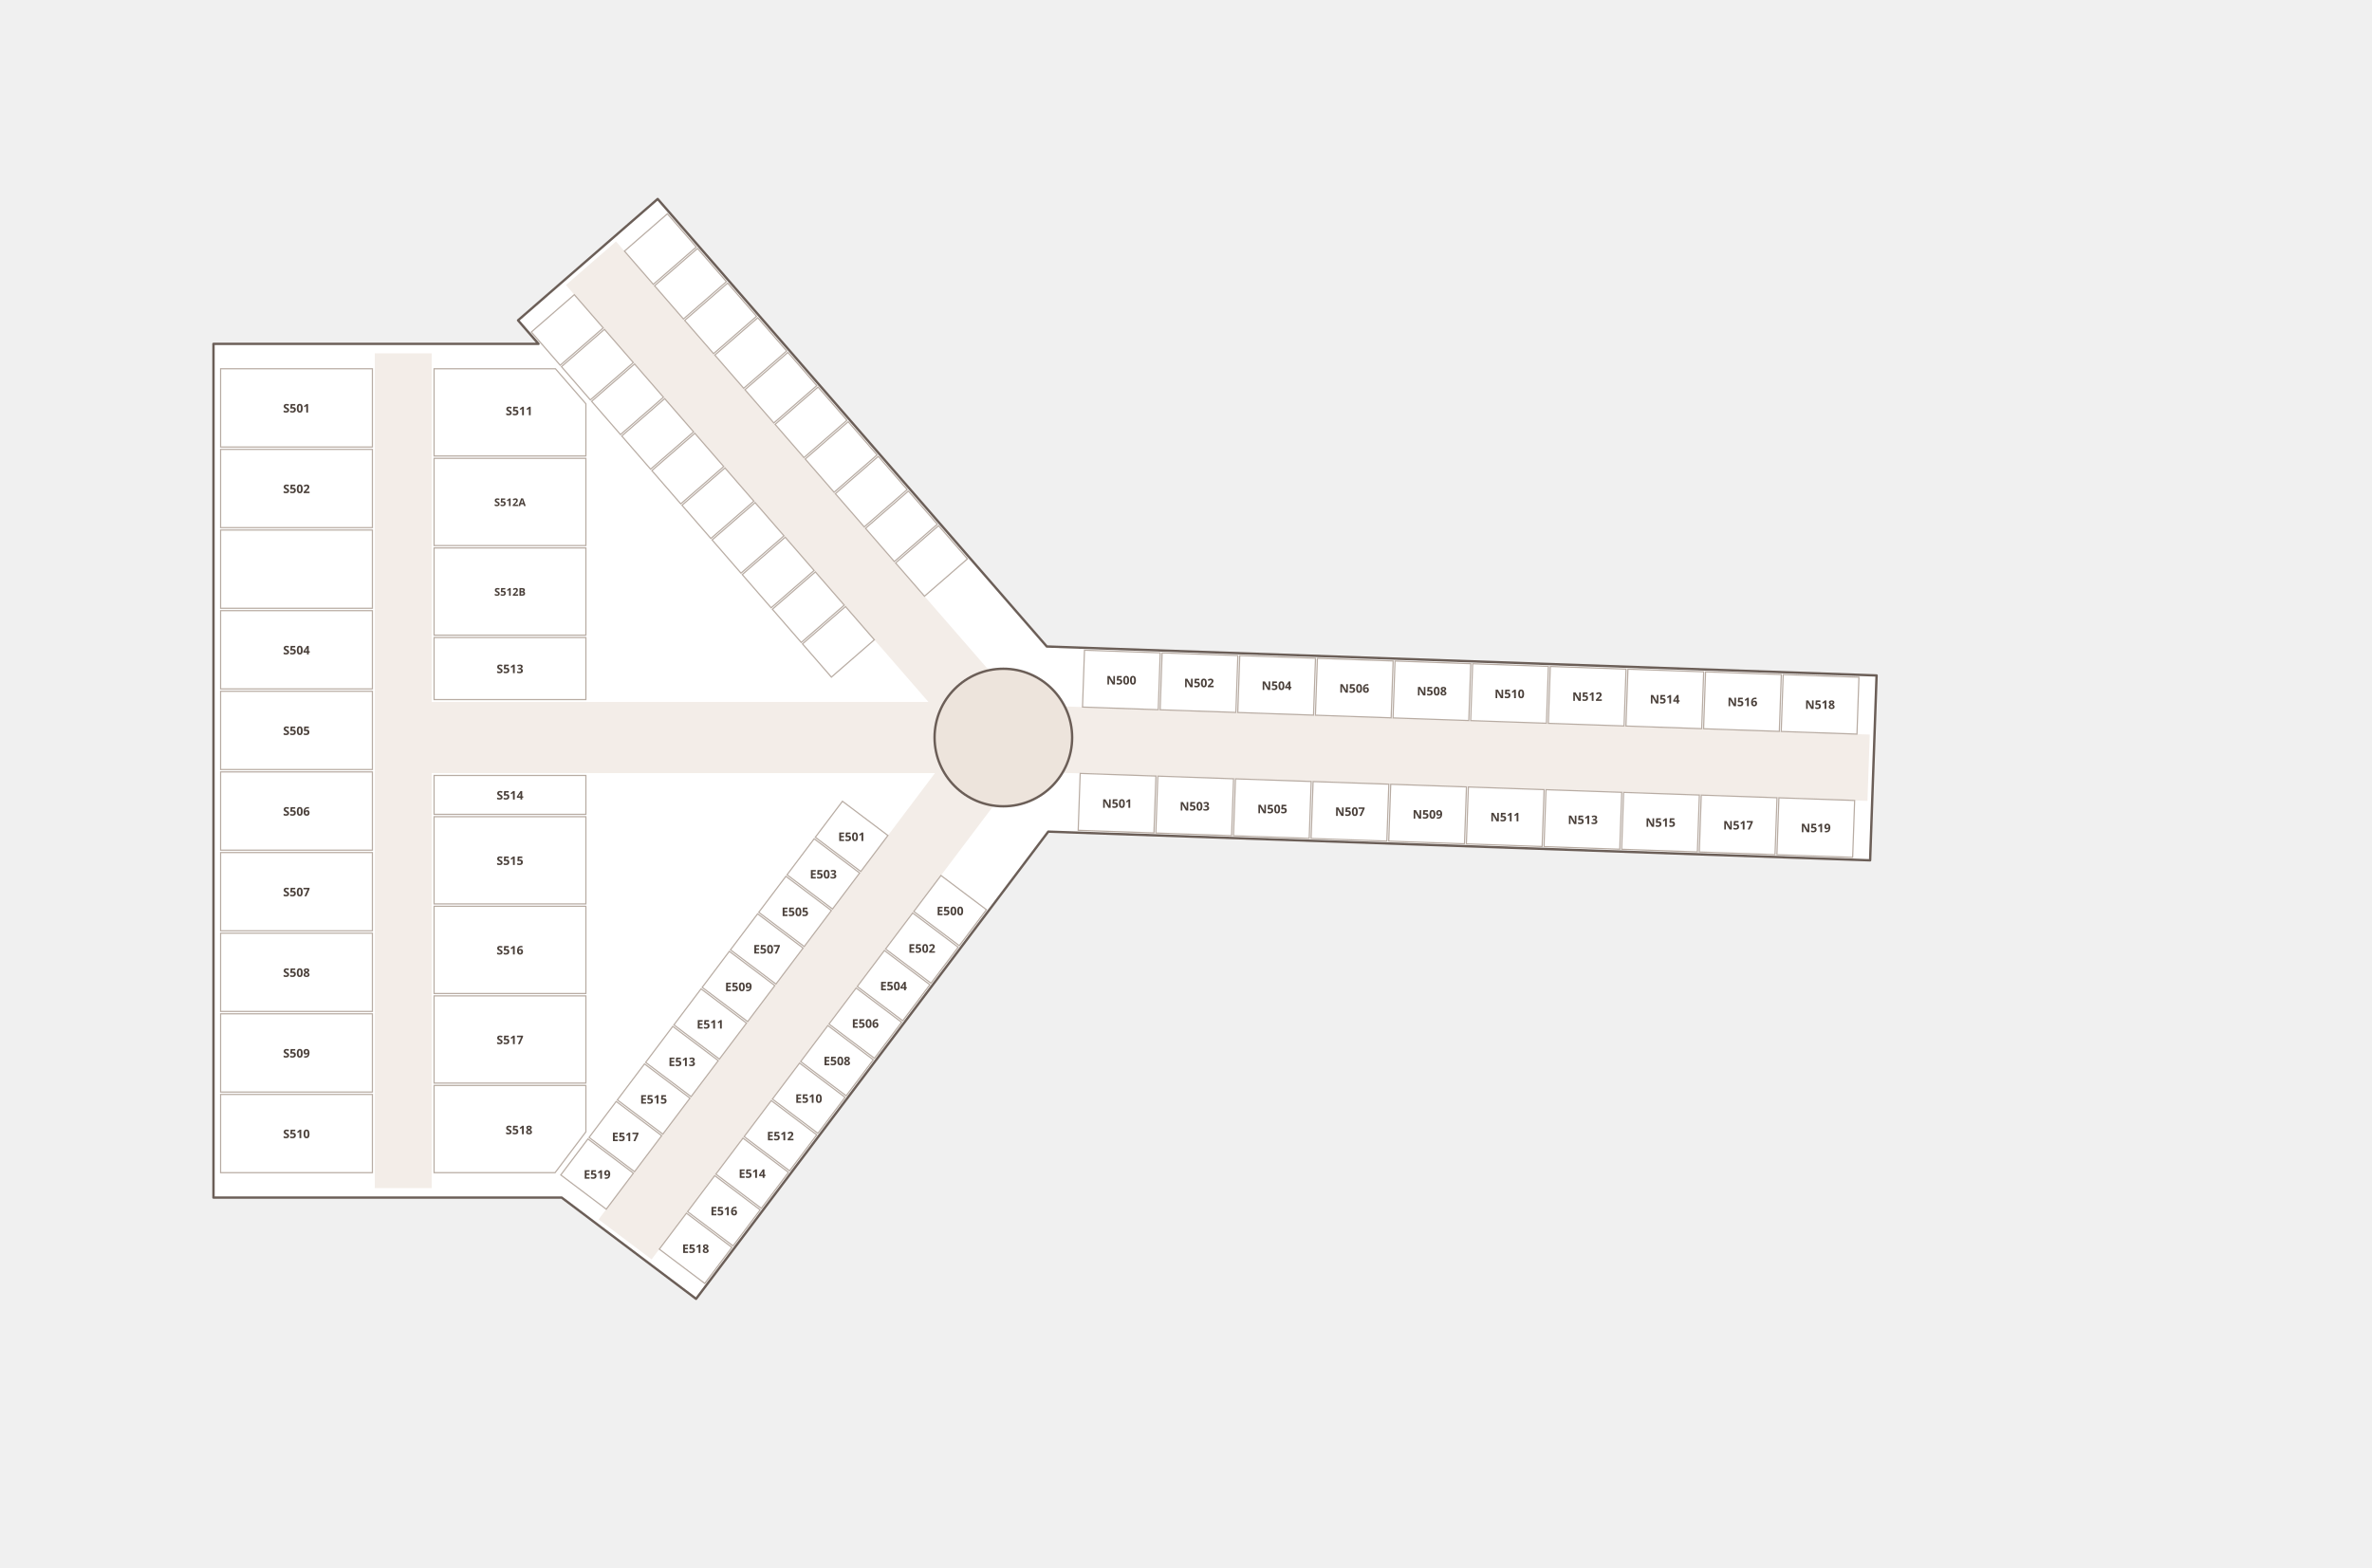
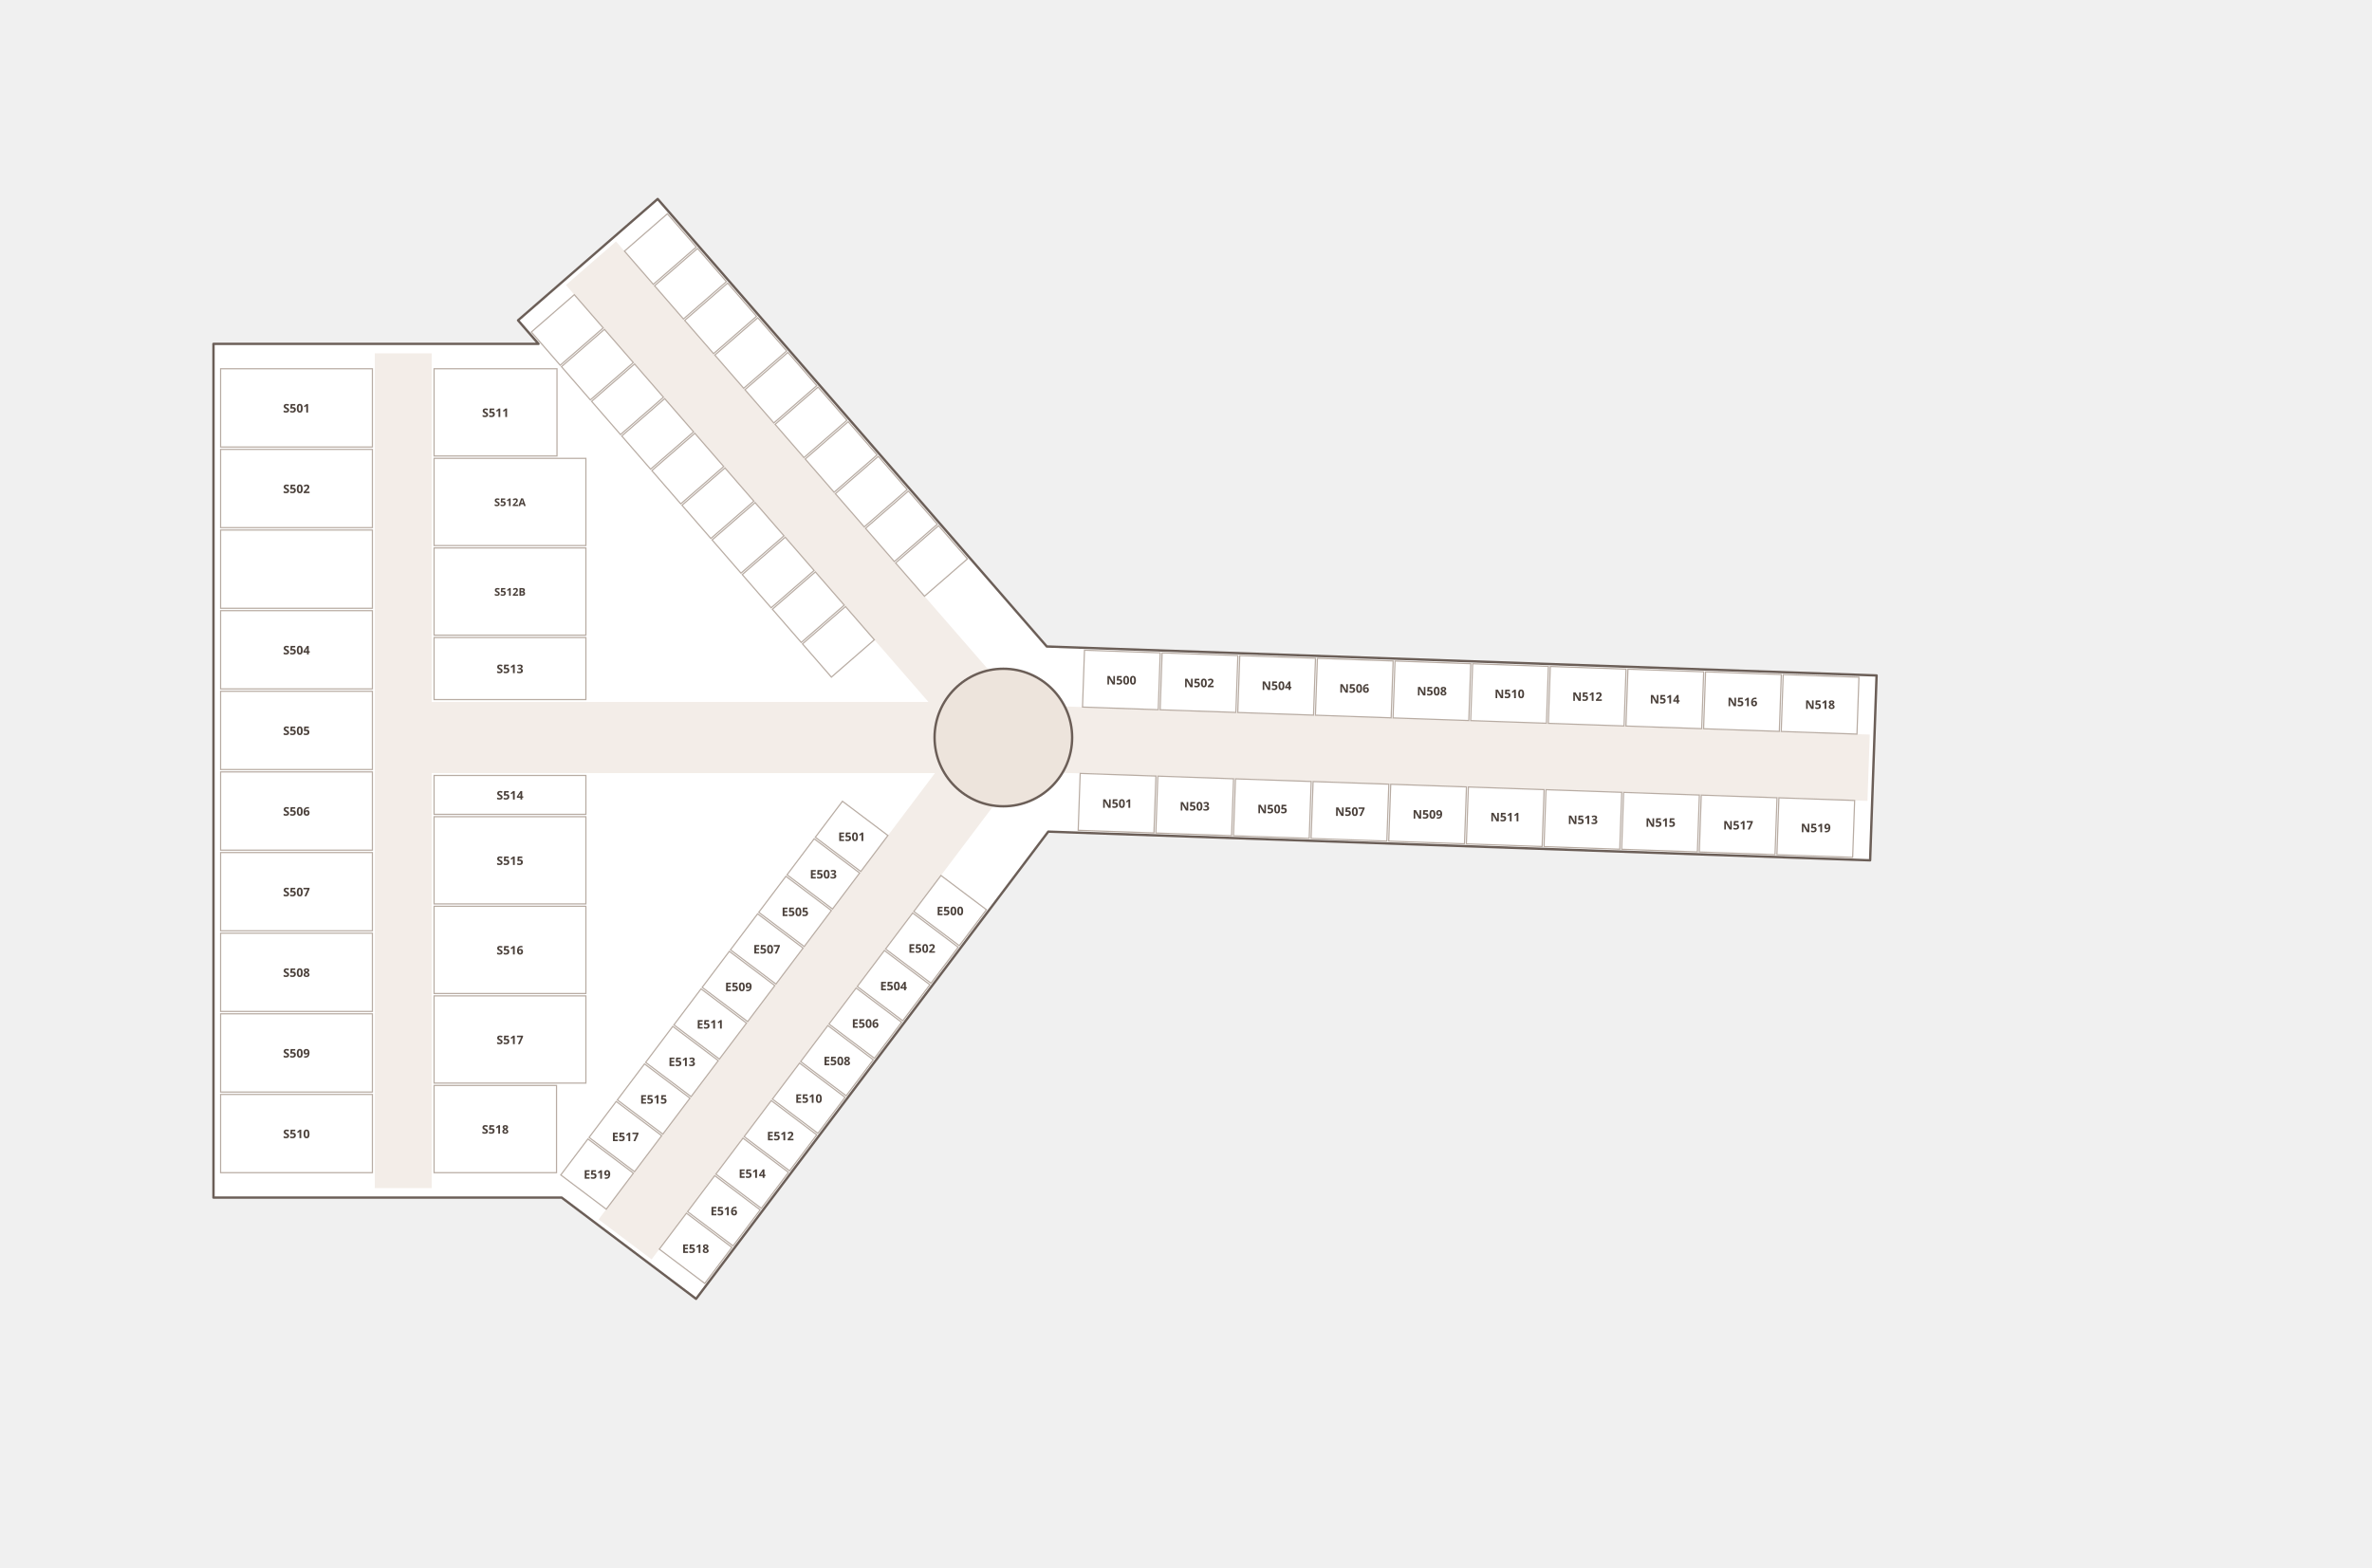
<svg xmlns="http://www.w3.org/2000/svg" viewBox="0 0 2000 1322" width="2000" height="1322" data-floor="main-5f">
  <defs>
    <pattern id="courtHatch" patternUnits="userSpaceOnUse" width="8" height="8" patternTransform="rotate(45)">
      <rect width="8" height="8" fill="#E4DCD5" />
      <line x1="0" y1="0" x2="0" y2="8" stroke="#6B5E57" stroke-width="1" stroke-opacity="0.08" />
    </pattern>
  </defs>
  <g class="plan">
    <path class="wing" fill="#FFFFFF" stroke="#6B5E57" stroke-width="2" stroke-linejoin="round" fill-rule="evenodd" d="M454.05,290.00 L180.00,290.00 L180.00,1010.00 L473.58,1010.00 L586.92,1095.41 L883.86,701.37 L1576.83,725.57 L1582.28,569.66 L882.62,545.23 L554.53,167.81 L436.80,270.16 Z" />
    <polygon class="corridor" fill="#F3EDE8" stroke="none" points="846.98,594.02 1576.53,619.49 1574.58,675.46 845.02,649.98" />
    <polygon class="corridor" fill="#F3EDE8" stroke="none" points="824.87,640.37 477.16,240.37 519.42,203.63 867.13,603.63" />
    <polygon class="corridor" fill="#F3EDE8" stroke="none" points="868.36,638.85 549.40,1062.13 504.68,1028.43 823.64,605.15" />
    <polygon class="corridor" fill="#F3EDE8" stroke="none" points="316.00,298.00 364.00,298.00 364.00,1002.00 316.00,1002.00" />
    <polygon class="corridor" fill="#F3EDE8" stroke="none" points="340.00,592.00 846.00,592.00 846.00,652.00 340.00,652.00" />
    <g class="rooms">
      <polygon fill="#FFFFFF" stroke="#B8ACA3" stroke-width="1" points="701.01,571.05 676.65,543.03 712.88,511.54 737.23,539.56" />
      <polygon fill="#FFFFFF" stroke="#B8ACA3" stroke-width="1" points="675.60,541.82 651.25,513.81 687.47,482.32 711.83,510.33" />
      <polygon fill="#FFFFFF" stroke="#B8ACA3" stroke-width="1" points="650.20,512.60 625.84,484.58 662.07,453.09 686.42,481.11" />
      <polygon fill="#FFFFFF" stroke="#B8ACA3" stroke-width="1" points="624.79,483.38 600.44,455.36 636.67,423.87 661.02,451.88" />
      <polygon fill="#FFFFFF" stroke="#B8ACA3" stroke-width="1" points="599.39,454.15 575.04,426.13 611.26,394.64 635.62,422.66" />
      <polygon fill="#FFFFFF" stroke="#B8ACA3" stroke-width="1" points="573.99,424.93 549.63,396.91 585.86,365.42 610.21,393.44" />
      <polygon fill="#FFFFFF" stroke="#B8ACA3" stroke-width="1" points="548.58,395.70 524.23,367.69 560.45,336.20 584.81,364.21" />
      <polygon fill="#FFFFFF" stroke="#B8ACA3" stroke-width="1" points="523.18,366.48 498.82,338.46 535.05,306.97 559.40,334.99" />
      <polygon fill="#FFFFFF" stroke="#B8ACA3" stroke-width="1" points="497.77,337.26 473.42,309.24 509.65,277.75 534.00,305.76" />
      <polygon fill="#FFFFFF" stroke="#B8ACA3" stroke-width="1" points="472.37,308.03 448.02,280.02 484.24,248.52 508.60,276.54" />
      <polygon fill="#FFFFFF" stroke="#B8ACA3" stroke-width="1" points="779.50,502.82 755.14,474.80 791.37,443.31 815.72,471.33" />
      <polygon fill="#FFFFFF" stroke="#B8ACA3" stroke-width="1" points="754.09,473.59 729.74,445.58 765.96,414.09 790.32,442.10" />
      <polygon fill="#FFFFFF" stroke="#B8ACA3" stroke-width="1" points="728.69,444.37 704.33,416.35 740.56,384.86 764.91,412.88" />
      <polygon fill="#FFFFFF" stroke="#B8ACA3" stroke-width="1" points="703.28,415.14 678.93,387.13 715.16,355.64 739.51,383.65" />
      <polygon fill="#FFFFFF" stroke="#B8ACA3" stroke-width="1" points="677.88,385.92 653.53,357.90 689.75,326.41 714.11,354.43" />
      <polygon fill="#FFFFFF" stroke="#B8ACA3" stroke-width="1" points="652.48,356.70 628.12,328.68 664.35,297.19 688.70,325.21" />
      <polygon fill="#FFFFFF" stroke="#B8ACA3" stroke-width="1" points="627.07,327.47 602.72,299.46 638.94,267.97 663.30,295.98" />
      <polygon fill="#FFFFFF" stroke="#B8ACA3" stroke-width="1" points="601.67,298.25 577.31,270.23 613.54,238.74 637.89,266.76" />
      <polygon fill="#FFFFFF" stroke="#B8ACA3" stroke-width="1" points="576.26,269.03 551.91,241.01 588.14,209.52 612.49,237.53" />
      <polygon fill="#FFFFFF" stroke="#B8ACA3" stroke-width="1" points="550.86,239.80 526.51,211.79 562.73,180.29 587.09,208.31" />
-       <polygon fill="#FFFFFF" stroke="#B8ACA3" stroke-width="1" points="186.00,513.00 314.00,513.00 314.00,447.00 186.00,447.00" />
+       <polygon fill="#FFFFFF" stroke="#B8ACA3" stroke-width="1" points="186.00,447.00 314.00,447.00 314.00,513.00 186.00,513.00" />
      <polygon class="room" data-room="main-5f-n500" data-baked="1" fill="#FFFFFF" stroke="#B8ACA3" stroke-width="1" points="914.41,548.34 978.27,550.57 976.60,598.54 912.74,596.31" />
      <polygon class="room" data-room="main-5f-n502" data-baked="1" fill="#FFFFFF" stroke="#B8ACA3" stroke-width="1" points="979.87,550.63 1043.73,552.86 1042.06,600.83 978.20,598.60" />
      <polygon class="room" data-room="main-5f-n504" data-baked="1" fill="#FFFFFF" stroke="#B8ACA3" stroke-width="1" points="1045.33,552.91 1109.19,555.14 1107.52,603.12 1043.66,600.89" />
      <polygon class="room" data-room="main-5f-n506" data-baked="1" fill="#FFFFFF" stroke="#B8ACA3" stroke-width="1" points="1110.79,555.20 1174.65,557.43 1172.98,605.40 1109.12,603.17" />
      <polygon class="room" data-room="main-5f-n508" data-baked="1" fill="#FFFFFF" stroke="#B8ACA3" stroke-width="1" points="1176.25,557.49 1240.11,559.72 1238.44,607.69 1174.58,605.46" />
      <polygon class="room" data-room="main-5f-n510" data-baked="1" fill="#FFFFFF" stroke="#B8ACA3" stroke-width="1" points="1241.71,559.77 1305.57,562.00 1303.90,609.97 1240.04,607.74" />
      <polygon class="room" data-room="main-5f-n512" data-baked="1" fill="#FFFFFF" stroke="#B8ACA3" stroke-width="1" points="1307.17,562.06 1371.03,564.29 1369.36,612.26 1305.50,610.03" />
      <polygon class="room" data-room="main-5f-n514" data-baked="1" fill="#FFFFFF" stroke="#B8ACA3" stroke-width="1" points="1372.63,564.34 1436.49,566.57 1434.82,614.54 1370.96,612.31" />
      <polygon class="room" data-room="main-5f-n516" data-baked="1" fill="#FFFFFF" stroke="#B8ACA3" stroke-width="1" points="1438.09,566.63 1501.95,568.86 1500.28,616.83 1436.42,614.60" />
      <polygon class="room" data-room="main-5f-n518" data-baked="1" fill="#FFFFFF" stroke="#B8ACA3" stroke-width="1" points="1503.55,568.92 1567.41,571.15 1565.74,619.12 1501.88,616.89" />
      <polygon class="room" data-room="main-5f-n501" data-baked="1" fill="#FFFFFF" stroke="#B8ACA3" stroke-width="1" points="910.78,652.28 974.64,654.51 972.97,702.48 909.11,700.25" />
      <polygon class="room" data-room="main-5f-n503" data-baked="1" fill="#FFFFFF" stroke="#B8ACA3" stroke-width="1" points="976.24,654.57 1040.10,656.80 1038.43,704.77 974.57,702.54" />
      <polygon class="room" data-room="main-5f-n505" data-baked="1" fill="#FFFFFF" stroke="#B8ACA3" stroke-width="1" points="1041.70,656.85 1105.56,659.08 1103.89,707.05 1040.03,704.82" />
      <polygon class="room" data-room="main-5f-n507" data-baked="1" fill="#FFFFFF" stroke="#B8ACA3" stroke-width="1" points="1107.16,659.14 1171.02,661.37 1169.35,709.34 1105.49,707.11" />
      <polygon class="room" data-room="main-5f-n509" data-baked="1" fill="#FFFFFF" stroke="#B8ACA3" stroke-width="1" points="1172.62,661.42 1236.48,663.65 1234.81,711.62 1170.95,709.39" />
      <polygon class="room" data-room="main-5f-n511" data-baked="1" fill="#FFFFFF" stroke="#B8ACA3" stroke-width="1" points="1238.08,663.71 1301.94,665.94 1300.27,713.91 1236.41,711.68" />
      <polygon class="room" data-room="main-5f-n513" data-baked="1" fill="#FFFFFF" stroke="#B8ACA3" stroke-width="1" points="1303.54,665.99 1367.40,668.22 1365.73,716.20 1301.87,713.97" />
      <polygon class="room" data-room="main-5f-n515" data-baked="1" fill="#FFFFFF" stroke="#B8ACA3" stroke-width="1" points="1369.00,668.28 1432.86,670.51 1431.19,718.48 1367.33,716.25" />
      <polygon class="room" data-room="main-5f-n517" data-baked="1" fill="#FFFFFF" stroke="#B8ACA3" stroke-width="1" points="1434.46,670.57 1498.32,672.80 1496.65,720.77 1432.79,718.54" />
      <polygon class="room" data-room="main-5f-n519" data-baked="1" fill="#FFFFFF" stroke="#B8ACA3" stroke-width="1" points="1499.92,672.85 1563.78,675.08 1562.11,723.05 1498.25,720.82" />
      <polygon class="room" data-room="main-5f-e501" data-baked="1" fill="#FFFFFF" stroke="#B8ACA3" stroke-width="1" points="748.67,704.63 725.79,735.00 687.45,706.11 710.34,675.75" />
      <polygon class="room" data-room="main-5f-e503" data-baked="1" fill="#FFFFFF" stroke="#B8ACA3" stroke-width="1" points="724.82,736.28 701.94,766.65 663.61,737.76 686.49,707.39" />
      <polygon class="room" data-room="main-5f-e505" data-baked="1" fill="#FFFFFF" stroke="#B8ACA3" stroke-width="1" points="700.98,767.92 678.10,798.29 639.76,769.40 662.64,739.04" />
      <polygon class="room" data-room="main-5f-e507" data-baked="1" fill="#FFFFFF" stroke="#B8ACA3" stroke-width="1" points="677.13,799.57 654.25,829.93 615.92,801.05 638.80,770.68" />
      <polygon class="room" data-room="main-5f-e509" data-baked="1" fill="#FFFFFF" stroke="#B8ACA3" stroke-width="1" points="653.29,831.21 630.40,861.58 592.07,832.69 614.95,802.32" />
      <polygon class="room" data-room="main-5f-e511" data-baked="1" fill="#FFFFFF" stroke="#B8ACA3" stroke-width="1" points="629.44,862.86 606.56,893.22 568.22,864.34 591.11,833.97" />
      <polygon class="room" data-room="main-5f-e513" data-baked="1" fill="#FFFFFF" stroke="#B8ACA3" stroke-width="1" points="605.60,894.50 582.71,924.87 544.38,895.98 567.26,865.61" />
      <polygon class="room" data-room="main-5f-e515" data-baked="1" fill="#FFFFFF" stroke="#B8ACA3" stroke-width="1" points="581.75,926.15 558.87,956.51 520.53,927.62 543.42,897.26" />
      <polygon class="room" data-room="main-5f-e517" data-baked="1" fill="#FFFFFF" stroke="#B8ACA3" stroke-width="1" points="557.90,957.79 535.02,988.16 496.69,959.27 519.57,928.90" />
      <polygon class="room" data-room="main-5f-e519" data-baked="1" fill="#FFFFFF" stroke="#B8ACA3" stroke-width="1" points="534.06,989.43 511.18,1019.80 472.84,990.91 495.72,960.55" />
      <polygon class="room" data-room="main-5f-e500" data-baked="1" fill="#FFFFFF" stroke="#B8ACA3" stroke-width="1" points="831.73,767.22 808.85,797.59 770.51,768.70 793.39,738.34" />
      <polygon class="room" data-room="main-5f-e502" data-baked="1" fill="#FFFFFF" stroke="#B8ACA3" stroke-width="1" points="807.88,798.87 785.00,829.23 746.67,800.35 769.55,769.98" />
      <polygon class="room" data-room="main-5f-e504" data-baked="1" fill="#FFFFFF" stroke="#B8ACA3" stroke-width="1" points="784.04,830.51 761.15,860.88 722.82,831.99 745.70,801.62" />
      <polygon class="room" data-room="main-5f-e506" data-baked="1" fill="#FFFFFF" stroke="#B8ACA3" stroke-width="1" points="760.19,862.16 737.31,892.52 698.97,863.64 721.86,833.27" />
      <polygon class="room" data-room="main-5f-e508" data-baked="1" fill="#FFFFFF" stroke="#B8ACA3" stroke-width="1" points="736.35,893.80 713.46,924.17 675.13,895.28 698.01,864.91" />
      <polygon class="room" data-room="main-5f-e510" data-baked="1" fill="#FFFFFF" stroke="#B8ACA3" stroke-width="1" points="712.50,925.45 689.62,955.81 651.28,926.92 674.17,896.56" />
      <polygon class="room" data-room="main-5f-e512" data-baked="1" fill="#FFFFFF" stroke="#B8ACA3" stroke-width="1" points="688.65,957.09 665.77,987.46 627.44,958.57 650.32,928.20" />
      <polygon class="room" data-room="main-5f-e514" data-baked="1" fill="#FFFFFF" stroke="#B8ACA3" stroke-width="1" points="664.81,988.73 641.93,1019.10 603.59,990.21 626.47,959.85" />
      <polygon class="room" data-room="main-5f-e516" data-baked="1" fill="#FFFFFF" stroke="#B8ACA3" stroke-width="1" points="640.96,1020.38 618.08,1050.75 579.75,1021.86 602.63,991.49" />
      <polygon class="room" data-room="main-5f-e518" data-baked="1" fill="#FFFFFF" stroke="#B8ACA3" stroke-width="1" points="617.12,1052.02 594.23,1082.39 555.90,1053.50 578.78,1023.14" />
-       <polygon class="room" data-room="main-5f-s501" data-baked="1" fill="#FFFFFF" stroke="#B8ACA3" stroke-width="1" points="186.00,377.00 314.00,377.00 314.00,311.00 186.00,311.00" />
-       <polygon class="room" data-room="main-5f-s502" data-baked="1" fill="#FFFFFF" stroke="#B8ACA3" stroke-width="1" points="186.00,445.00 314.00,445.00 314.00,379.00 186.00,379.00" />
-       <polygon class="room" data-room="main-5f-s504" data-baked="1" fill="#FFFFFF" stroke="#B8ACA3" stroke-width="1" points="186.00,581.00 314.00,581.00 314.00,515.00 186.00,515.00" />
-       <polygon class="room" data-room="main-5f-s505" data-baked="1" fill="#FFFFFF" stroke="#B8ACA3" stroke-width="1" points="186.00,649.00 314.00,649.00 314.00,583.00 186.00,583.00" />
-       <polygon class="room" data-room="main-5f-s506" data-baked="1" fill="#FFFFFF" stroke="#B8ACA3" stroke-width="1" points="186.00,717.00 314.00,717.00 314.00,651.00 186.00,651.00" />
-       <polygon class="room" data-room="main-5f-s507" data-baked="1" fill="#FFFFFF" stroke="#B8ACA3" stroke-width="1" points="186.00,785.00 314.00,785.00 314.00,719.00 186.00,719.00" />
-       <polygon class="room" data-room="main-5f-s508" data-baked="1" fill="#FFFFFF" stroke="#B8ACA3" stroke-width="1" points="186.00,853.00 314.00,853.00 314.00,787.00 186.00,787.00" />
-       <polygon class="room" data-room="main-5f-s509" data-baked="1" fill="#FFFFFF" stroke="#B8ACA3" stroke-width="1" points="186.00,921.00 314.00,921.00 314.00,855.00 186.00,855.00" />
-       <polygon class="room" data-room="main-5f-s510" data-baked="1" fill="#FFFFFF" stroke="#B8ACA3" stroke-width="1" points="186.00,989.00 314.00,989.00 314.00,923.00 186.00,923.00" />
-       <polygon class="room" data-room="main-5f-s511" data-baked="1" fill="#FFFFFF" stroke="#B8ACA3" stroke-width="1" points="366.00,311.00 366.00,384.56 494.00,384.56 494.00,340.53 468.33,311.00" />
-       <polygon class="room" data-room="main-5f-s512a" data-baked="1" fill="#FFFFFF" stroke="#B8ACA3" stroke-width="1" points="366.00,460.11 494.00,460.11 494.00,386.56 366.00,386.56" />
-       <polygon class="room" data-room="main-5f-s512b" data-baked="1" fill="#FFFFFF" stroke="#B8ACA3" stroke-width="1" points="366.00,535.67 494.00,535.67 494.00,462.11 366.00,462.11" />
-       <polygon class="room" data-room="main-5f-s513" data-baked="1" fill="#FFFFFF" stroke="#B8ACA3" stroke-width="1" points="366.00,590.00 494.00,590.00 494.00,537.67 366.00,537.67" />
-       <polygon class="room" data-room="main-5f-s514" data-baked="1" fill="#FFFFFF" stroke="#B8ACA3" stroke-width="1" points="366.00,686.78 494.00,686.78 494.00,654.00 366.00,654.00" />
-       <polygon class="room" data-room="main-5f-s515" data-baked="1" fill="#FFFFFF" stroke="#B8ACA3" stroke-width="1" points="366.00,762.33 494.00,762.33 494.00,688.78 366.00,688.78" />
-       <polygon class="room" data-room="main-5f-s516" data-baked="1" fill="#FFFFFF" stroke="#B8ACA3" stroke-width="1" points="366.00,837.89 494.00,837.89 494.00,764.33 366.00,764.33" />
-       <polygon class="room" data-room="main-5f-s517" data-baked="1" fill="#FFFFFF" stroke="#B8ACA3" stroke-width="1" points="366.00,913.44 494.00,913.44 494.00,839.89 366.00,839.89" />
-       <polygon class="room" data-room="main-5f-s518" data-baked="1" fill="#FFFFFF" stroke="#B8ACA3" stroke-width="1" points="494.00,915.44 366.00,915.44 366.00,989.00 468.02,989.00 494.00,954.53" />
+       <polygon class="room" data-room="main-5f-s501" data-baked="1" fill="#FFFFFF" stroke="#B8ACA3" stroke-width="1" points="186.00,311.00 314.00,311.00 314.00,377.00 186.00,377.00" />
+       <polygon class="room" data-room="main-5f-s502" data-baked="1" fill="#FFFFFF" stroke="#B8ACA3" stroke-width="1" points="186.00,379.00 314.00,379.00 314.00,445.00 186.00,445.00" />
+       <polygon class="room" data-room="main-5f-s504" data-baked="1" fill="#FFFFFF" stroke="#B8ACA3" stroke-width="1" points="186.00,515.00 314.00,515.00 314.00,581.00 186.00,581.00" />
+       <polygon class="room" data-room="main-5f-s505" data-baked="1" fill="#FFFFFF" stroke="#B8ACA3" stroke-width="1" points="186.00,583.00 314.00,583.00 314.00,649.00 186.00,649.00" />
+       <polygon class="room" data-room="main-5f-s506" data-baked="1" fill="#FFFFFF" stroke="#B8ACA3" stroke-width="1" points="186.00,651.00 314.00,651.00 314.00,717.00 186.00,717.00" />
+       <polygon class="room" data-room="main-5f-s507" data-baked="1" fill="#FFFFFF" stroke="#B8ACA3" stroke-width="1" points="186.00,719.00 314.00,719.00 314.00,785.00 186.00,785.00" />
+       <polygon class="room" data-room="main-5f-s508" data-baked="1" fill="#FFFFFF" stroke="#B8ACA3" stroke-width="1" points="186.00,787.00 314.00,787.00 314.00,853.00 186.00,853.00" />
+       <polygon class="room" data-room="main-5f-s509" data-baked="1" fill="#FFFFFF" stroke="#B8ACA3" stroke-width="1" points="186.00,855.00 314.00,855.00 314.00,921.00 186.00,921.00" />
+       <polygon class="room" data-room="main-5f-s510" data-baked="1" fill="#FFFFFF" stroke="#B8ACA3" stroke-width="1" points="186.00,923.00 314.00,923.00 314.00,989.00 186.00,989.00" />
+       <polygon class="room" data-room="main-5f-s511" data-baked="1" fill="#FFFFFF" stroke="#B8ACA3" stroke-width="1" points="469.64,311.00 469.64,384.56 366.00,384.56 366.00,311.00" />
+       <polygon class="room" data-room="main-5f-s512a" data-baked="1" fill="#FFFFFF" stroke="#B8ACA3" stroke-width="1" points="366.00,386.56 494.00,386.56 494.00,460.11 366.00,460.11" />
+       <polygon class="room" data-room="main-5f-s512b" data-baked="1" fill="#FFFFFF" stroke="#B8ACA3" stroke-width="1" points="366.00,462.11 494.00,462.11 494.00,535.67 366.00,535.67" />
+       <polygon class="room" data-room="main-5f-s513" data-baked="1" fill="#FFFFFF" stroke="#B8ACA3" stroke-width="1" points="366.00,537.67 494.00,537.67 494.00,590.00 366.00,590.00" />
+       <polygon class="room" data-room="main-5f-s514" data-baked="1" fill="#FFFFFF" stroke="#B8ACA3" stroke-width="1" points="366.00,654.00 494.00,654.00 494.00,686.78 366.00,686.78" />
+       <polygon class="room" data-room="main-5f-s515" data-baked="1" fill="#FFFFFF" stroke="#B8ACA3" stroke-width="1" points="366.00,688.78 494.00,688.78 494.00,762.33 366.00,762.33" />
+       <polygon class="room" data-room="main-5f-s516" data-baked="1" fill="#FFFFFF" stroke="#B8ACA3" stroke-width="1" points="366.00,764.33 494.00,764.33 494.00,837.89 366.00,837.89" />
+       <polygon class="room" data-room="main-5f-s517" data-baked="1" fill="#FFFFFF" stroke="#B8ACA3" stroke-width="1" points="366.00,839.89 494.00,839.89 494.00,913.44 366.00,913.44" />
+       <polygon class="room" data-room="main-5f-s518" data-baked="1" fill="#FFFFFF" stroke="#B8ACA3" stroke-width="1" points="469.25,915.44 469.25,989.00 366.00,989.00 366.00,915.44" />
    </g>
    <circle class="dome" cx="846.0" cy="622.0" r="58" fill="#EDE4DC" stroke="#6B5E57" stroke-width="2" />
    <g class="room-nums">
      <text x="945.5" y="573.4" fill="#4A403A" font-family="system-ui,sans-serif" font-size="10" font-weight="600" text-anchor="middle" dominant-baseline="central">N500</text>
      <text x="1011.0" y="575.7" fill="#4A403A" font-family="system-ui,sans-serif" font-size="10" font-weight="600" text-anchor="middle" dominant-baseline="central">N502</text>
      <text x="1076.4" y="578.0" fill="#4A403A" font-family="system-ui,sans-serif" font-size="10" font-weight="600" text-anchor="middle" dominant-baseline="central">N504</text>
      <text x="1141.9" y="580.3" fill="#4A403A" font-family="system-ui,sans-serif" font-size="10" font-weight="600" text-anchor="middle" dominant-baseline="central">N506</text>
      <text x="1207.3" y="582.6" fill="#4A403A" font-family="system-ui,sans-serif" font-size="10" font-weight="600" text-anchor="middle" dominant-baseline="central">N508</text>
      <text x="1272.8" y="584.9" fill="#4A403A" font-family="system-ui,sans-serif" font-size="10" font-weight="600" text-anchor="middle" dominant-baseline="central">N510</text>
      <text x="1338.3" y="587.2" fill="#4A403A" font-family="system-ui,sans-serif" font-size="10" font-weight="600" text-anchor="middle" dominant-baseline="central">N512</text>
      <text x="1403.7" y="589.4" fill="#4A403A" font-family="system-ui,sans-serif" font-size="10" font-weight="600" text-anchor="middle" dominant-baseline="central">N514</text>
      <text x="1469.2" y="591.7" fill="#4A403A" font-family="system-ui,sans-serif" font-size="10" font-weight="600" text-anchor="middle" dominant-baseline="central">N516</text>
      <text x="1534.6" y="594.0" fill="#4A403A" font-family="system-ui,sans-serif" font-size="10" font-weight="600" text-anchor="middle" dominant-baseline="central">N518</text>
      <text x="941.9" y="677.4" fill="#4A403A" font-family="system-ui,sans-serif" font-size="10" font-weight="600" text-anchor="middle" dominant-baseline="central">N501</text>
      <text x="1007.3" y="679.7" fill="#4A403A" font-family="system-ui,sans-serif" font-size="10" font-weight="600" text-anchor="middle" dominant-baseline="central">N503</text>
      <text x="1072.8" y="682.0" fill="#4A403A" font-family="system-ui,sans-serif" font-size="10" font-weight="600" text-anchor="middle" dominant-baseline="central">N505</text>
      <text x="1138.3" y="684.2" fill="#4A403A" font-family="system-ui,sans-serif" font-size="10" font-weight="600" text-anchor="middle" dominant-baseline="central">N507</text>
      <text x="1203.7" y="686.5" fill="#4A403A" font-family="system-ui,sans-serif" font-size="10" font-weight="600" text-anchor="middle" dominant-baseline="central">N509</text>
      <text x="1269.2" y="688.8" fill="#4A403A" font-family="system-ui,sans-serif" font-size="10" font-weight="600" text-anchor="middle" dominant-baseline="central">N511</text>
      <text x="1334.6" y="691.1" fill="#4A403A" font-family="system-ui,sans-serif" font-size="10" font-weight="600" text-anchor="middle" dominant-baseline="central">N513</text>
      <text x="1400.1" y="693.4" fill="#4A403A" font-family="system-ui,sans-serif" font-size="10" font-weight="600" text-anchor="middle" dominant-baseline="central">N515</text>
      <text x="1465.6" y="695.7" fill="#4A403A" font-family="system-ui,sans-serif" font-size="10" font-weight="600" text-anchor="middle" dominant-baseline="central">N517</text>
      <text x="1531.0" y="698.0" fill="#4A403A" font-family="system-ui,sans-serif" font-size="10" font-weight="600" text-anchor="middle" dominant-baseline="central">N519</text>
      <text x="718.1" y="705.4" fill="#4A403A" font-family="system-ui,sans-serif" font-size="10" font-weight="600" text-anchor="middle" dominant-baseline="central">E501</text>
      <text x="694.2" y="737.0" fill="#4A403A" font-family="system-ui,sans-serif" font-size="10" font-weight="600" text-anchor="middle" dominant-baseline="central">E503</text>
      <text x="670.4" y="768.7" fill="#4A403A" font-family="system-ui,sans-serif" font-size="10" font-weight="600" text-anchor="middle" dominant-baseline="central">E505</text>
      <text x="646.5" y="800.3" fill="#4A403A" font-family="system-ui,sans-serif" font-size="10" font-weight="600" text-anchor="middle" dominant-baseline="central">E507</text>
      <text x="622.7" y="832.0" fill="#4A403A" font-family="system-ui,sans-serif" font-size="10" font-weight="600" text-anchor="middle" dominant-baseline="central">E509</text>
      <text x="598.8" y="863.6" fill="#4A403A" font-family="system-ui,sans-serif" font-size="10" font-weight="600" text-anchor="middle" dominant-baseline="central">E511</text>
      <text x="575.0" y="895.2" fill="#4A403A" font-family="system-ui,sans-serif" font-size="10" font-weight="600" text-anchor="middle" dominant-baseline="central">E513</text>
      <text x="551.1" y="926.9" fill="#4A403A" font-family="system-ui,sans-serif" font-size="10" font-weight="600" text-anchor="middle" dominant-baseline="central">E515</text>
      <text x="527.3" y="958.5" fill="#4A403A" font-family="system-ui,sans-serif" font-size="10" font-weight="600" text-anchor="middle" dominant-baseline="central">E517</text>
      <text x="503.5" y="990.2" fill="#4A403A" font-family="system-ui,sans-serif" font-size="10" font-weight="600" text-anchor="middle" dominant-baseline="central">E519</text>
      <text x="801.1" y="768.0" fill="#4A403A" font-family="system-ui,sans-serif" font-size="10" font-weight="600" text-anchor="middle" dominant-baseline="central">E500</text>
      <text x="777.3" y="799.6" fill="#4A403A" font-family="system-ui,sans-serif" font-size="10" font-weight="600" text-anchor="middle" dominant-baseline="central">E502</text>
      <text x="753.4" y="831.3" fill="#4A403A" font-family="system-ui,sans-serif" font-size="10" font-weight="600" text-anchor="middle" dominant-baseline="central">E504</text>
      <text x="729.6" y="862.9" fill="#4A403A" font-family="system-ui,sans-serif" font-size="10" font-weight="600" text-anchor="middle" dominant-baseline="central">E506</text>
      <text x="705.7" y="894.5" fill="#4A403A" font-family="system-ui,sans-serif" font-size="10" font-weight="600" text-anchor="middle" dominant-baseline="central">E508</text>
      <text x="681.9" y="926.2" fill="#4A403A" font-family="system-ui,sans-serif" font-size="10" font-weight="600" text-anchor="middle" dominant-baseline="central">E510</text>
      <text x="658.0" y="957.8" fill="#4A403A" font-family="system-ui,sans-serif" font-size="10" font-weight="600" text-anchor="middle" dominant-baseline="central">E512</text>
      <text x="634.2" y="989.5" fill="#4A403A" font-family="system-ui,sans-serif" font-size="10" font-weight="600" text-anchor="middle" dominant-baseline="central">E514</text>
      <text x="610.4" y="1021.1" fill="#4A403A" font-family="system-ui,sans-serif" font-size="10" font-weight="600" text-anchor="middle" dominant-baseline="central">E516</text>
      <text x="586.5" y="1052.8" fill="#4A403A" font-family="system-ui,sans-serif" font-size="10" font-weight="600" text-anchor="middle" dominant-baseline="central">E518</text>
      <text x="250.0" y="344.0" fill="#4A403A" font-family="system-ui,sans-serif" font-size="10" font-weight="600" text-anchor="middle" dominant-baseline="central">S501</text>
      <text x="250.0" y="412.0" fill="#4A403A" font-family="system-ui,sans-serif" font-size="10" font-weight="600" text-anchor="middle" dominant-baseline="central">S502</text>
      <text x="250.0" y="548.0" fill="#4A403A" font-family="system-ui,sans-serif" font-size="10" font-weight="600" text-anchor="middle" dominant-baseline="central">S504</text>
      <text x="250.0" y="616.0" fill="#4A403A" font-family="system-ui,sans-serif" font-size="10" font-weight="600" text-anchor="middle" dominant-baseline="central">S505</text>
      <text x="250.0" y="684.0" fill="#4A403A" font-family="system-ui,sans-serif" font-size="10" font-weight="600" text-anchor="middle" dominant-baseline="central">S506</text>
      <text x="250.0" y="752.0" fill="#4A403A" font-family="system-ui,sans-serif" font-size="10" font-weight="600" text-anchor="middle" dominant-baseline="central">S507</text>
      <text x="250.0" y="820.0" fill="#4A403A" font-family="system-ui,sans-serif" font-size="10" font-weight="600" text-anchor="middle" dominant-baseline="central">S508</text>
      <text x="250.0" y="888.0" fill="#4A403A" font-family="system-ui,sans-serif" font-size="10" font-weight="600" text-anchor="middle" dominant-baseline="central">S509</text>
      <text x="250.0" y="956.0" fill="#4A403A" font-family="system-ui,sans-serif" font-size="10" font-weight="600" text-anchor="middle" dominant-baseline="central">S510</text>
-       <text x="437.7" y="346.3" fill="#4A403A" font-family="system-ui,sans-serif" font-size="10" font-weight="600" text-anchor="middle" dominant-baseline="central">S511</text>
+       <text x="417.8" y="347.8" fill="#4A403A" font-family="system-ui,sans-serif" font-size="10" font-weight="600" text-anchor="middle" dominant-baseline="central">S511</text>
      <text x="430.0" y="423.3" fill="#4A403A" font-family="system-ui,sans-serif" font-size="9" font-weight="600" text-anchor="middle" dominant-baseline="central">S512A</text>
      <text x="430.0" y="498.9" fill="#4A403A" font-family="system-ui,sans-serif" font-size="9" font-weight="600" text-anchor="middle" dominant-baseline="central">S512B</text>
      <text x="430.0" y="563.8" fill="#4A403A" font-family="system-ui,sans-serif" font-size="10" font-weight="600" text-anchor="middle" dominant-baseline="central">S513</text>
      <text x="430.0" y="670.4" fill="#4A403A" font-family="system-ui,sans-serif" font-size="10" font-weight="600" text-anchor="middle" dominant-baseline="central">S514</text>
      <text x="430.0" y="725.6" fill="#4A403A" font-family="system-ui,sans-serif" font-size="10" font-weight="600" text-anchor="middle" dominant-baseline="central">S515</text>
      <text x="430.0" y="801.1" fill="#4A403A" font-family="system-ui,sans-serif" font-size="10" font-weight="600" text-anchor="middle" dominant-baseline="central">S516</text>
      <text x="430.0" y="876.7" fill="#4A403A" font-family="system-ui,sans-serif" font-size="10" font-weight="600" text-anchor="middle" dominant-baseline="central">S517</text>
-       <text x="437.6" y="952.7" fill="#4A403A" font-family="system-ui,sans-serif" font-size="10" font-weight="600" text-anchor="middle" dominant-baseline="central">S518</text>
+       <text x="417.6" y="952.2" fill="#4A403A" font-family="system-ui,sans-serif" font-size="10" font-weight="600" text-anchor="middle" dominant-baseline="central">S518</text>
    </g>
  </g>
</svg>
